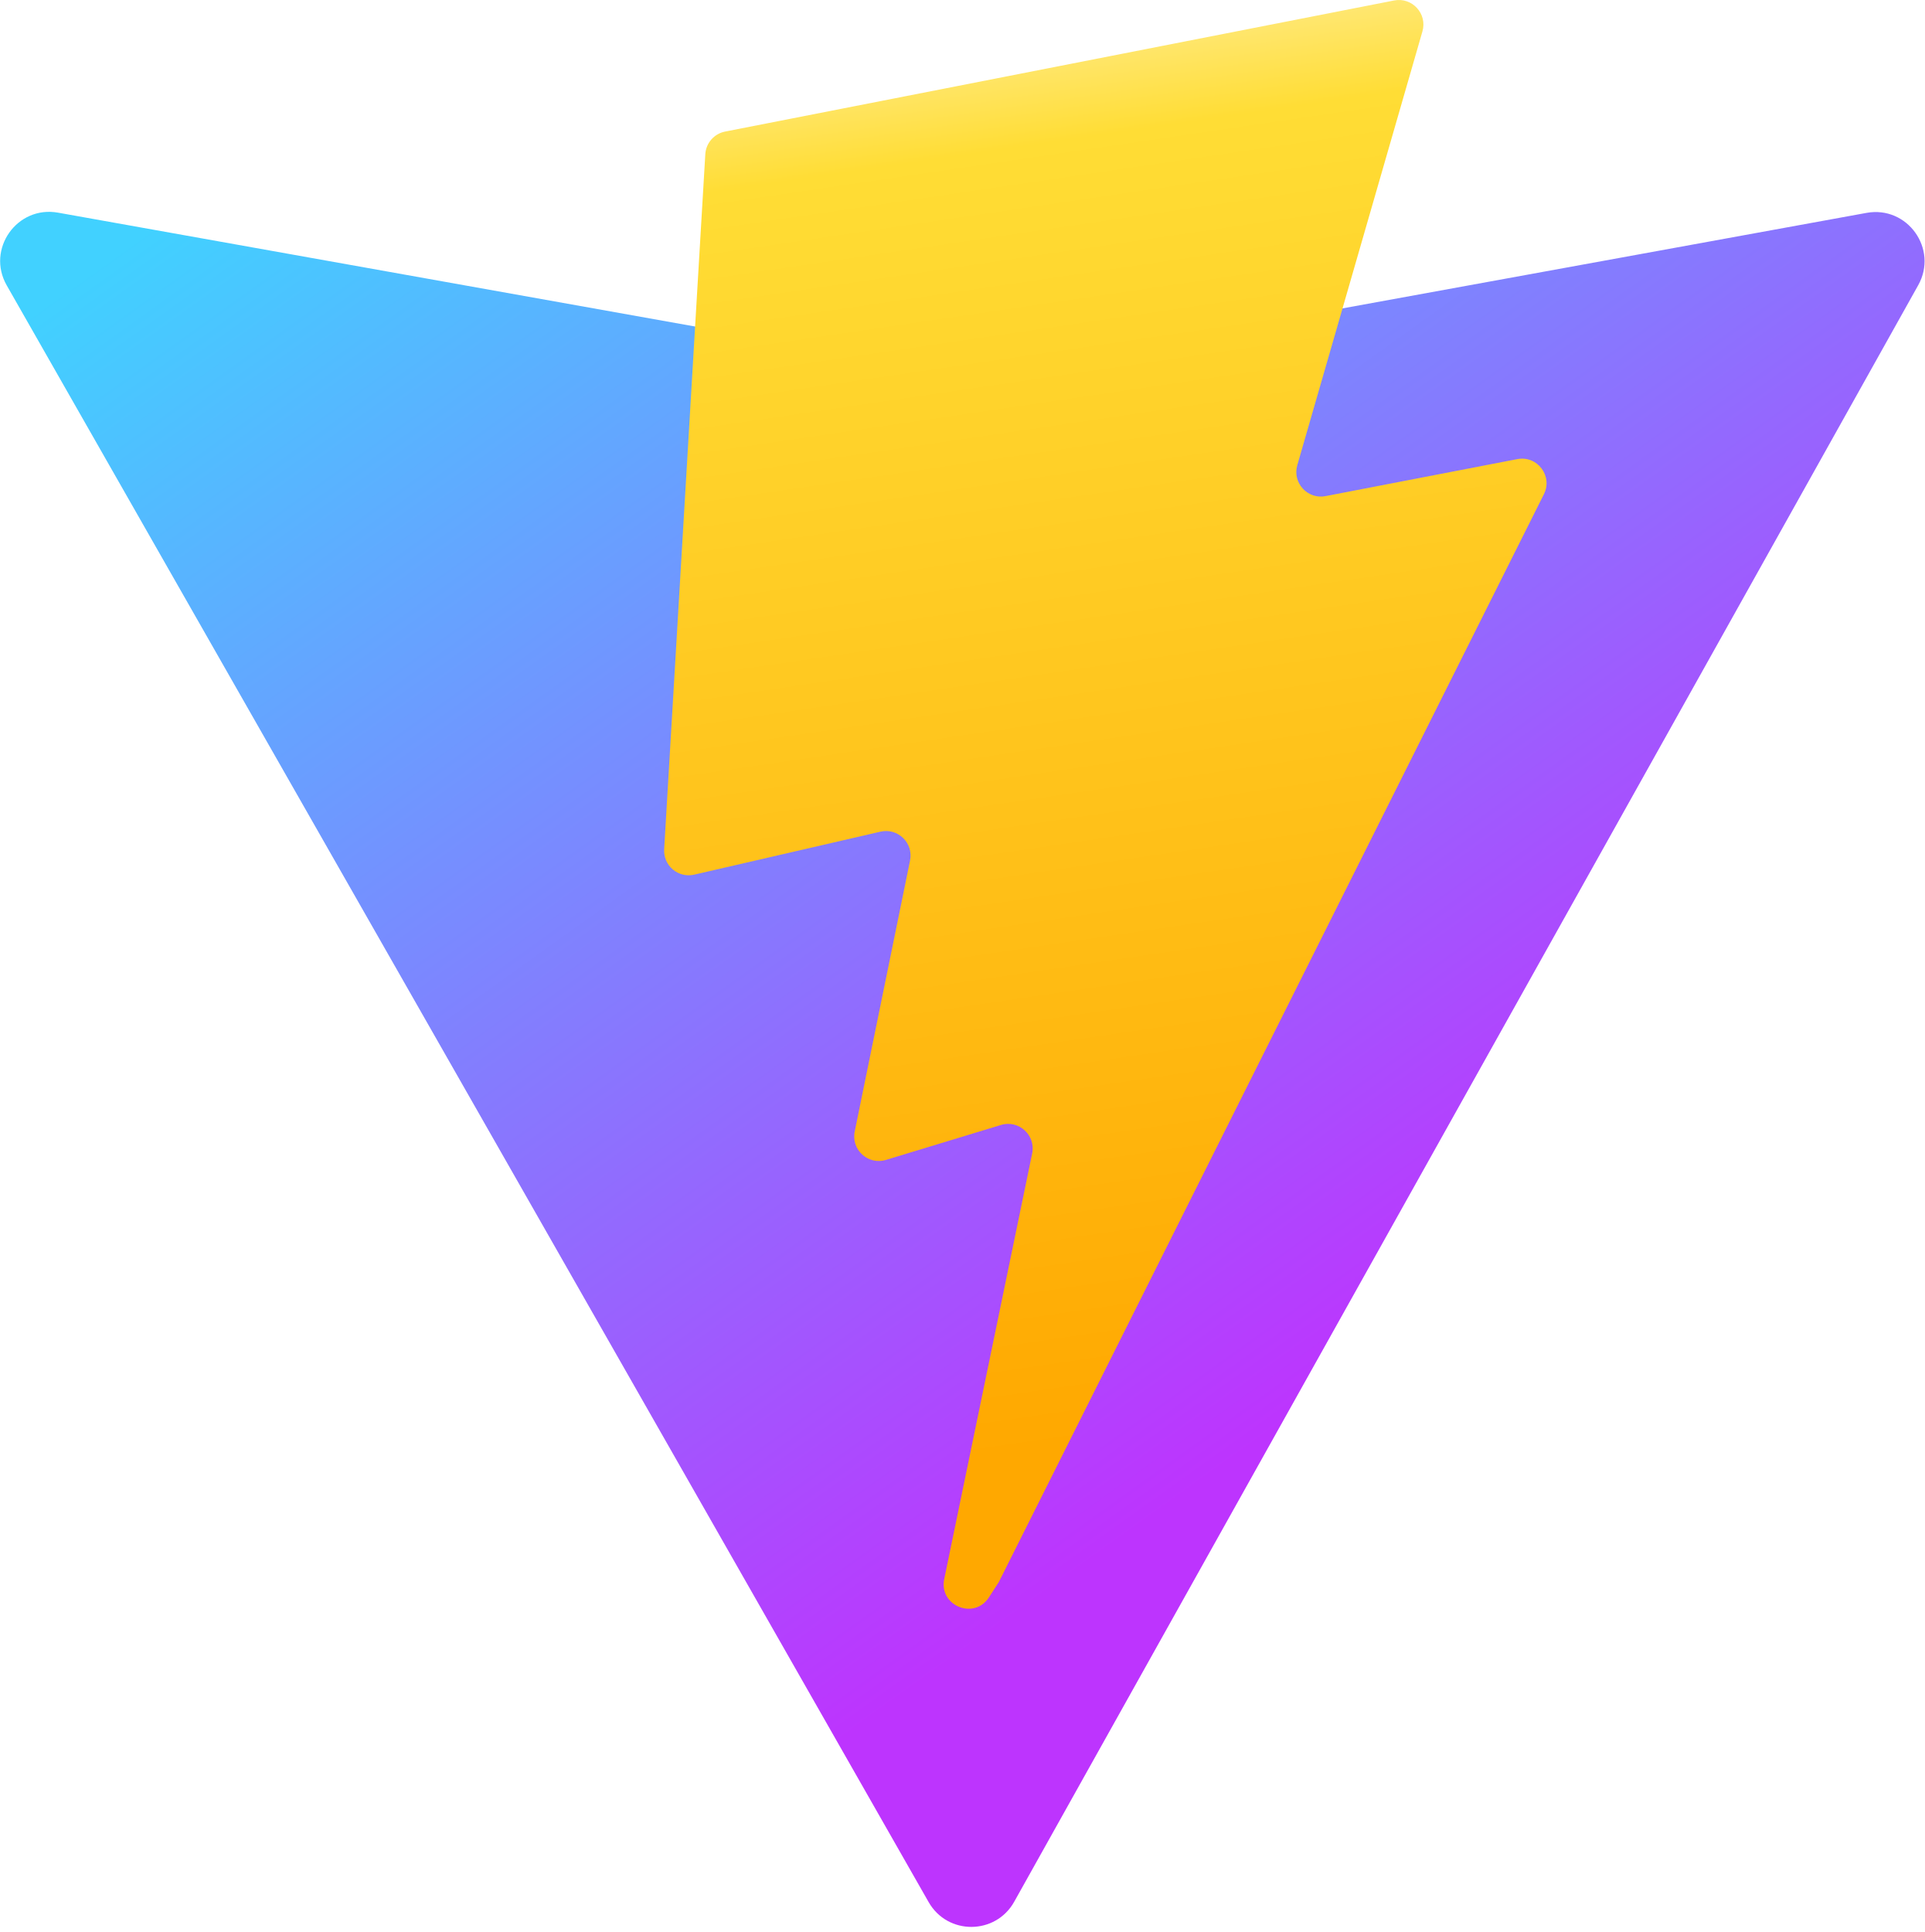
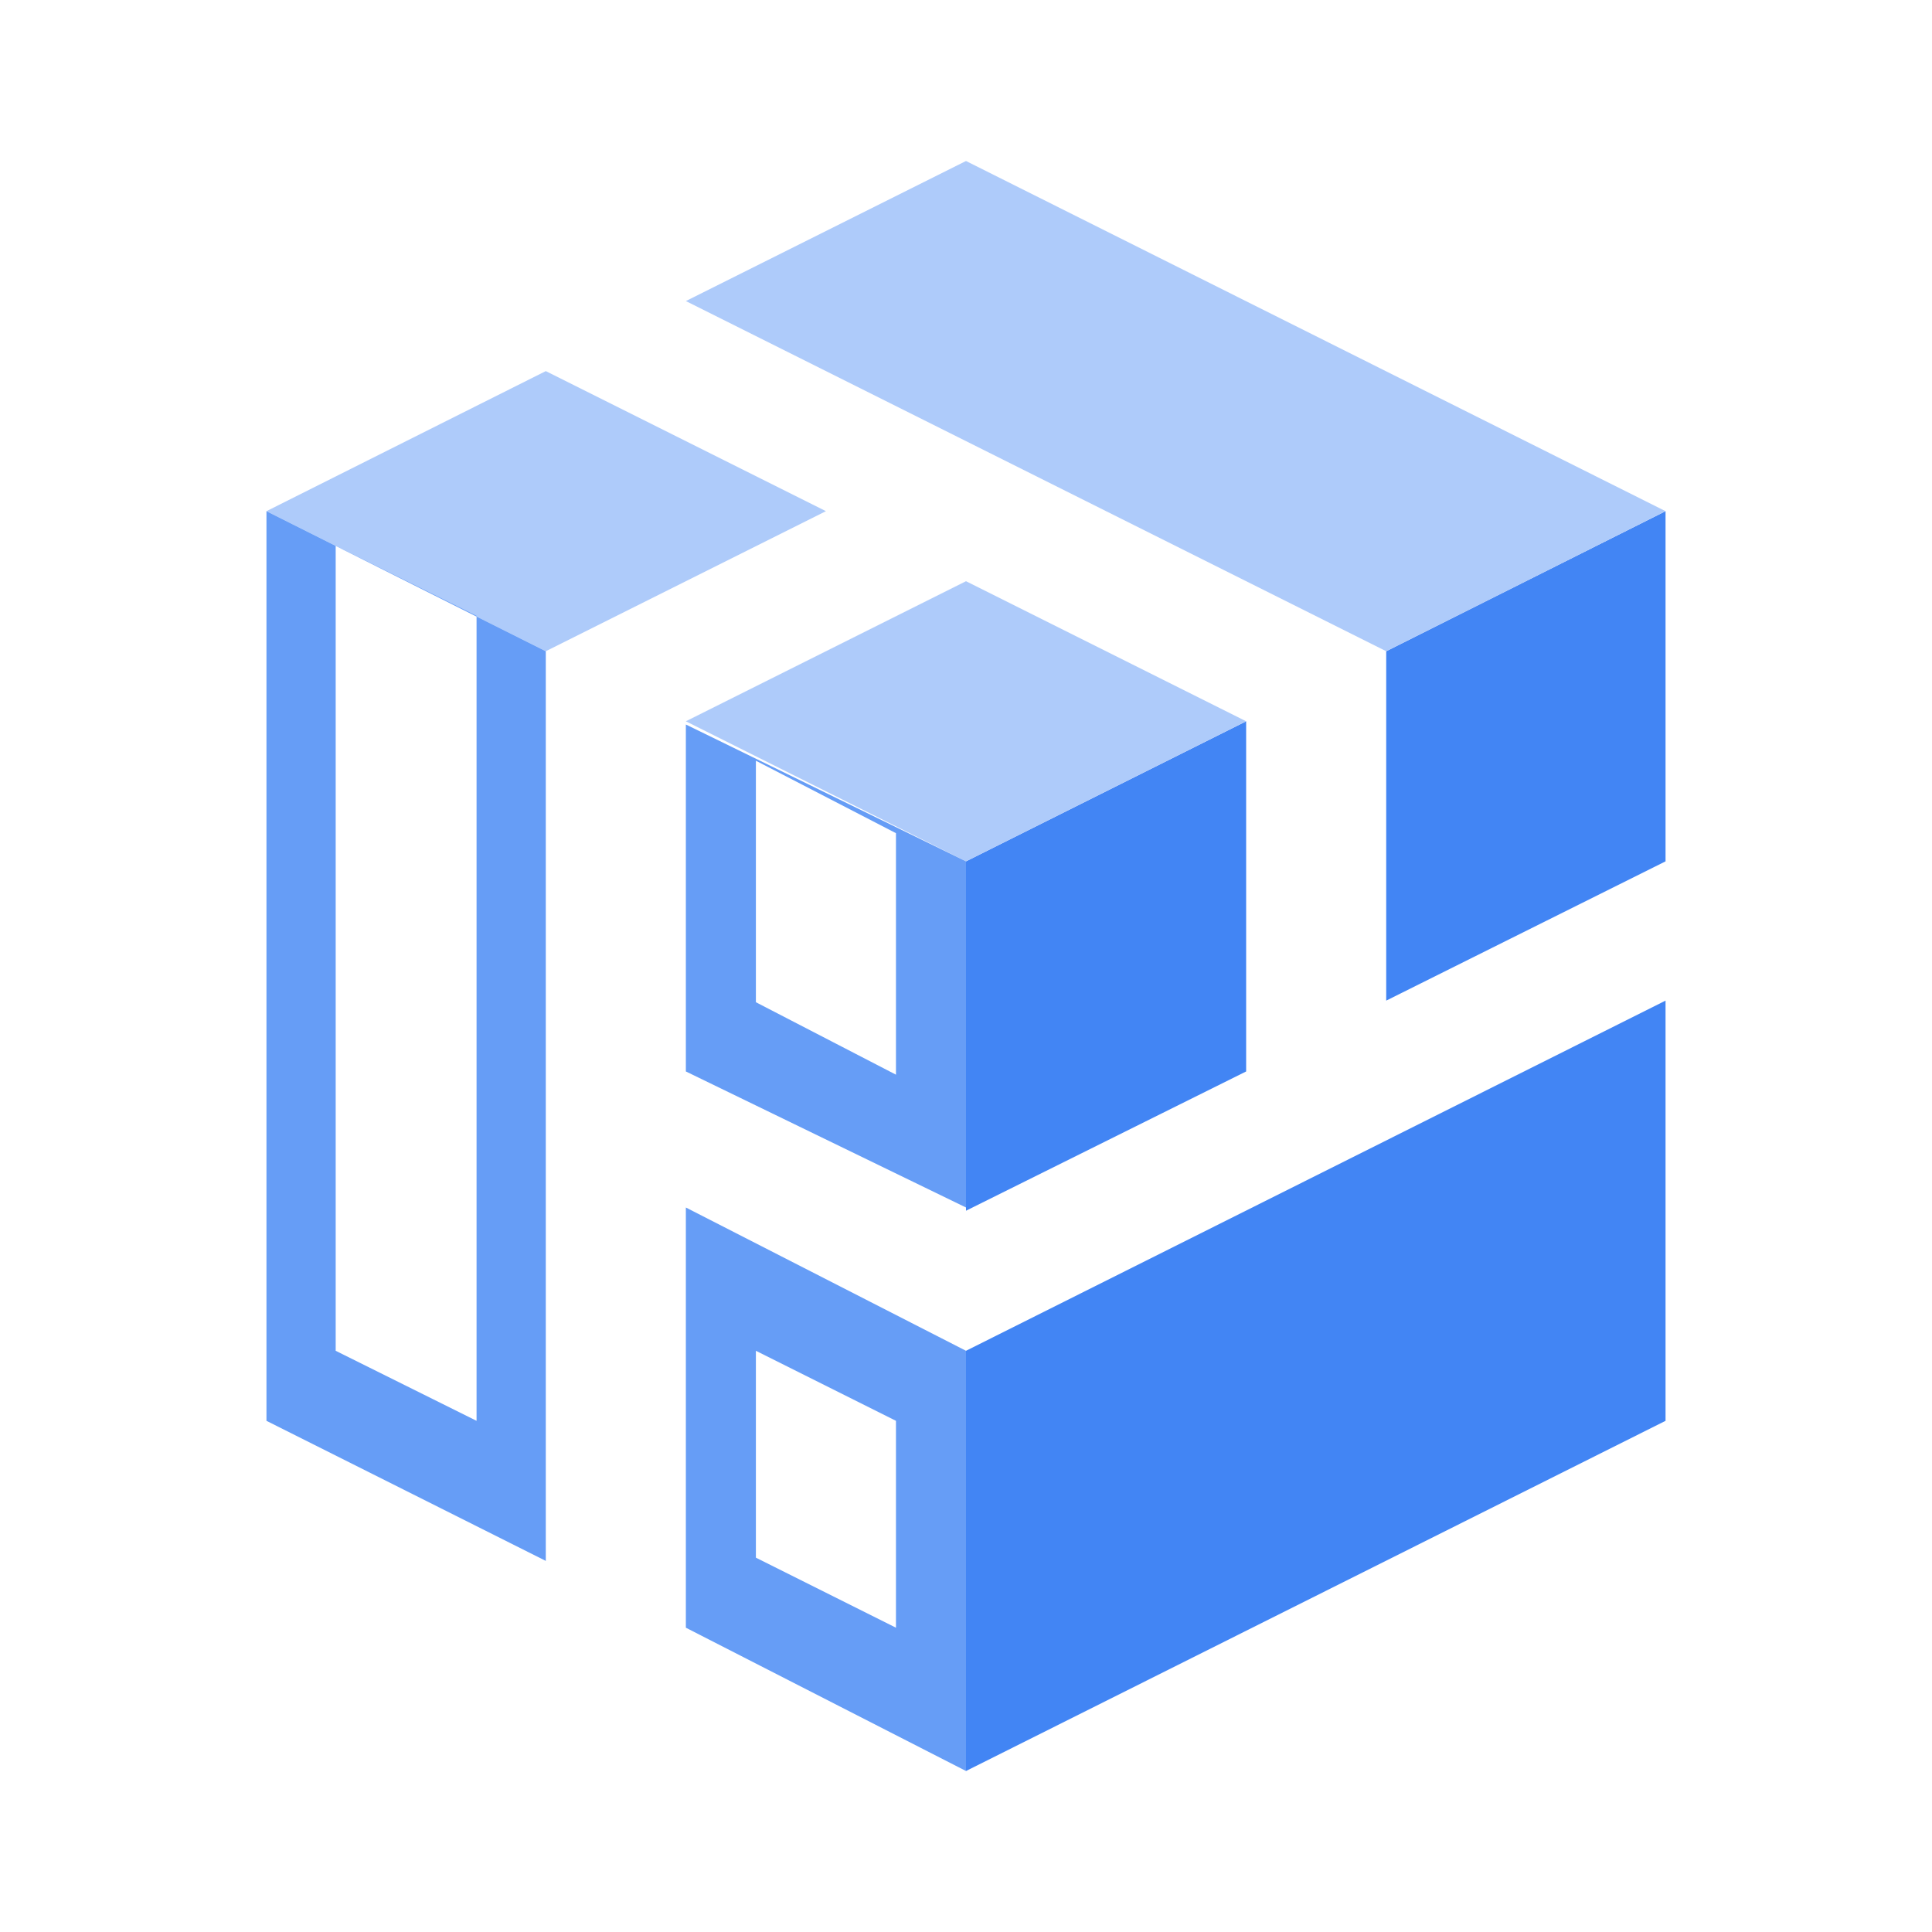
- <svg xmlns="http://www.w3.org/2000/svg" aria-hidden="true" role="img" class="iconify iconify--logos" width="31.88" height="32" preserveAspectRatio="xMidYMid meet" viewBox="0 0 256 257">
+ <svg xmlns="http://www.w3.org/2000/svg" width="800px" height="800px" viewBox="0 0 24 24">
  <defs>
-     <linearGradient id="IconifyId1813088fe1fbc01fb466" x1="-.828%" x2="57.636%" y1="7.652%" y2="78.411%">
-       <stop offset="0%" stop-color="#41D1FF" />
-       <stop offset="100%" stop-color="#BD34FE" />
-     </linearGradient>
-     <linearGradient id="IconifyId1813088fe1fbc01fb467" x1="43.376%" x2="50.316%" y1="2.242%" y2="89.03%">
-       <stop offset="0%" stop-color="#FFEA83" />
-       <stop offset="8.333%" stop-color="#FFDD35" />
-       <stop offset="100%" stop-color="#FFA800" />
-     </linearGradient>
+     <style>.cls-1{fill:#4285f4;}.cls-1,.cls-2,.cls-4{fill-rule:evenodd;}.cls-2{fill:#1e88e5;}.cls-3,.cls-4{fill:#aecbfa;}.cls-5{fill:#669df6;}</style>
  </defs>
-   <path fill="url(#IconifyId1813088fe1fbc01fb466)" d="M255.153 37.938L134.897 252.976c-2.483 4.44-8.862 4.466-11.382.048L.875 37.958c-2.746-4.814 1.371-10.646 6.827-9.67l120.385 21.517a6.537 6.537 0 0 0 2.322-.004l117.867-21.483c5.438-.991 9.574 4.796 6.877 9.62Z" />
-   <path fill="url(#IconifyId1813088fe1fbc01fb467)" d="M185.432.063L96.44 17.501a3.268 3.268 0 0 0-2.634 3.014l-5.474 92.456a3.268 3.268 0 0 0 3.997 3.378l24.777-5.718c2.318-.535 4.413 1.507 3.936 3.838l-7.361 36.047c-.495 2.426 1.782 4.5 4.151 3.78l15.304-4.649c2.372-.72 4.652 1.36 4.15 3.788l-11.698 56.621c-.732 3.542 3.979 5.473 5.943 2.437l1.313-2.028l72.516-144.72c1.215-2.423-.88-5.186-3.54-4.672l-25.505 4.922c-2.396.462-4.435-1.77-3.759-4.114l16.646-57.705c.677-2.35-1.37-4.583-3.769-4.113Z" />
+   <g data-name="Product Icons">
+     <polygon class="cls-1" points="20.69 12.43 12 16.78 12 22 20.69 17.65 20.69 12.43" />
+     <path class="cls-2" d="M6.78,4.61,3.31,6.35Z" />
+     <polygon class="cls-1" points="17.22 8.09 17.22 8.09 17.22 12.43 20.69 10.7 20.69 6.35 17.22 8.09" />
+     <polygon class="cls-1" points="12 15.04 15.48 13.31 15.48 8.96 15.48 8.96 12 10.7 12 15.04" />
+     <polygon class="cls-3" points="6.78 4.61 3.31 6.35 6.78 8.09 10.26 6.35 6.78 4.61" />
+     <polygon class="cls-4" points="12 2 8.52 3.74 12 5.48 17.22 8.09 20.69 6.35 12 2" />
+     <polygon class="cls-3" points="12 7.22 8.52 8.96 12 10.7 15.48 8.96 12 7.22" />
+     <path class="cls-5" d="M8.52,15v5.22L12,22V16.78Zm2.61,5.22-1.74-.87V16.78l1.74.87Z" />
+     <path class="cls-5" d="M3.31,6.35v11.3l3.47,1.74V8.09Zm2.61,11.3-1.75-.87v-10l1.75.87Z" />
+     <path class="cls-5" d="M8.52,9,12,10.7V15L8.52,13.31Zm2.61,4.35v-3L9.39,9.45v3Z" />
+   </g>
</svg>
